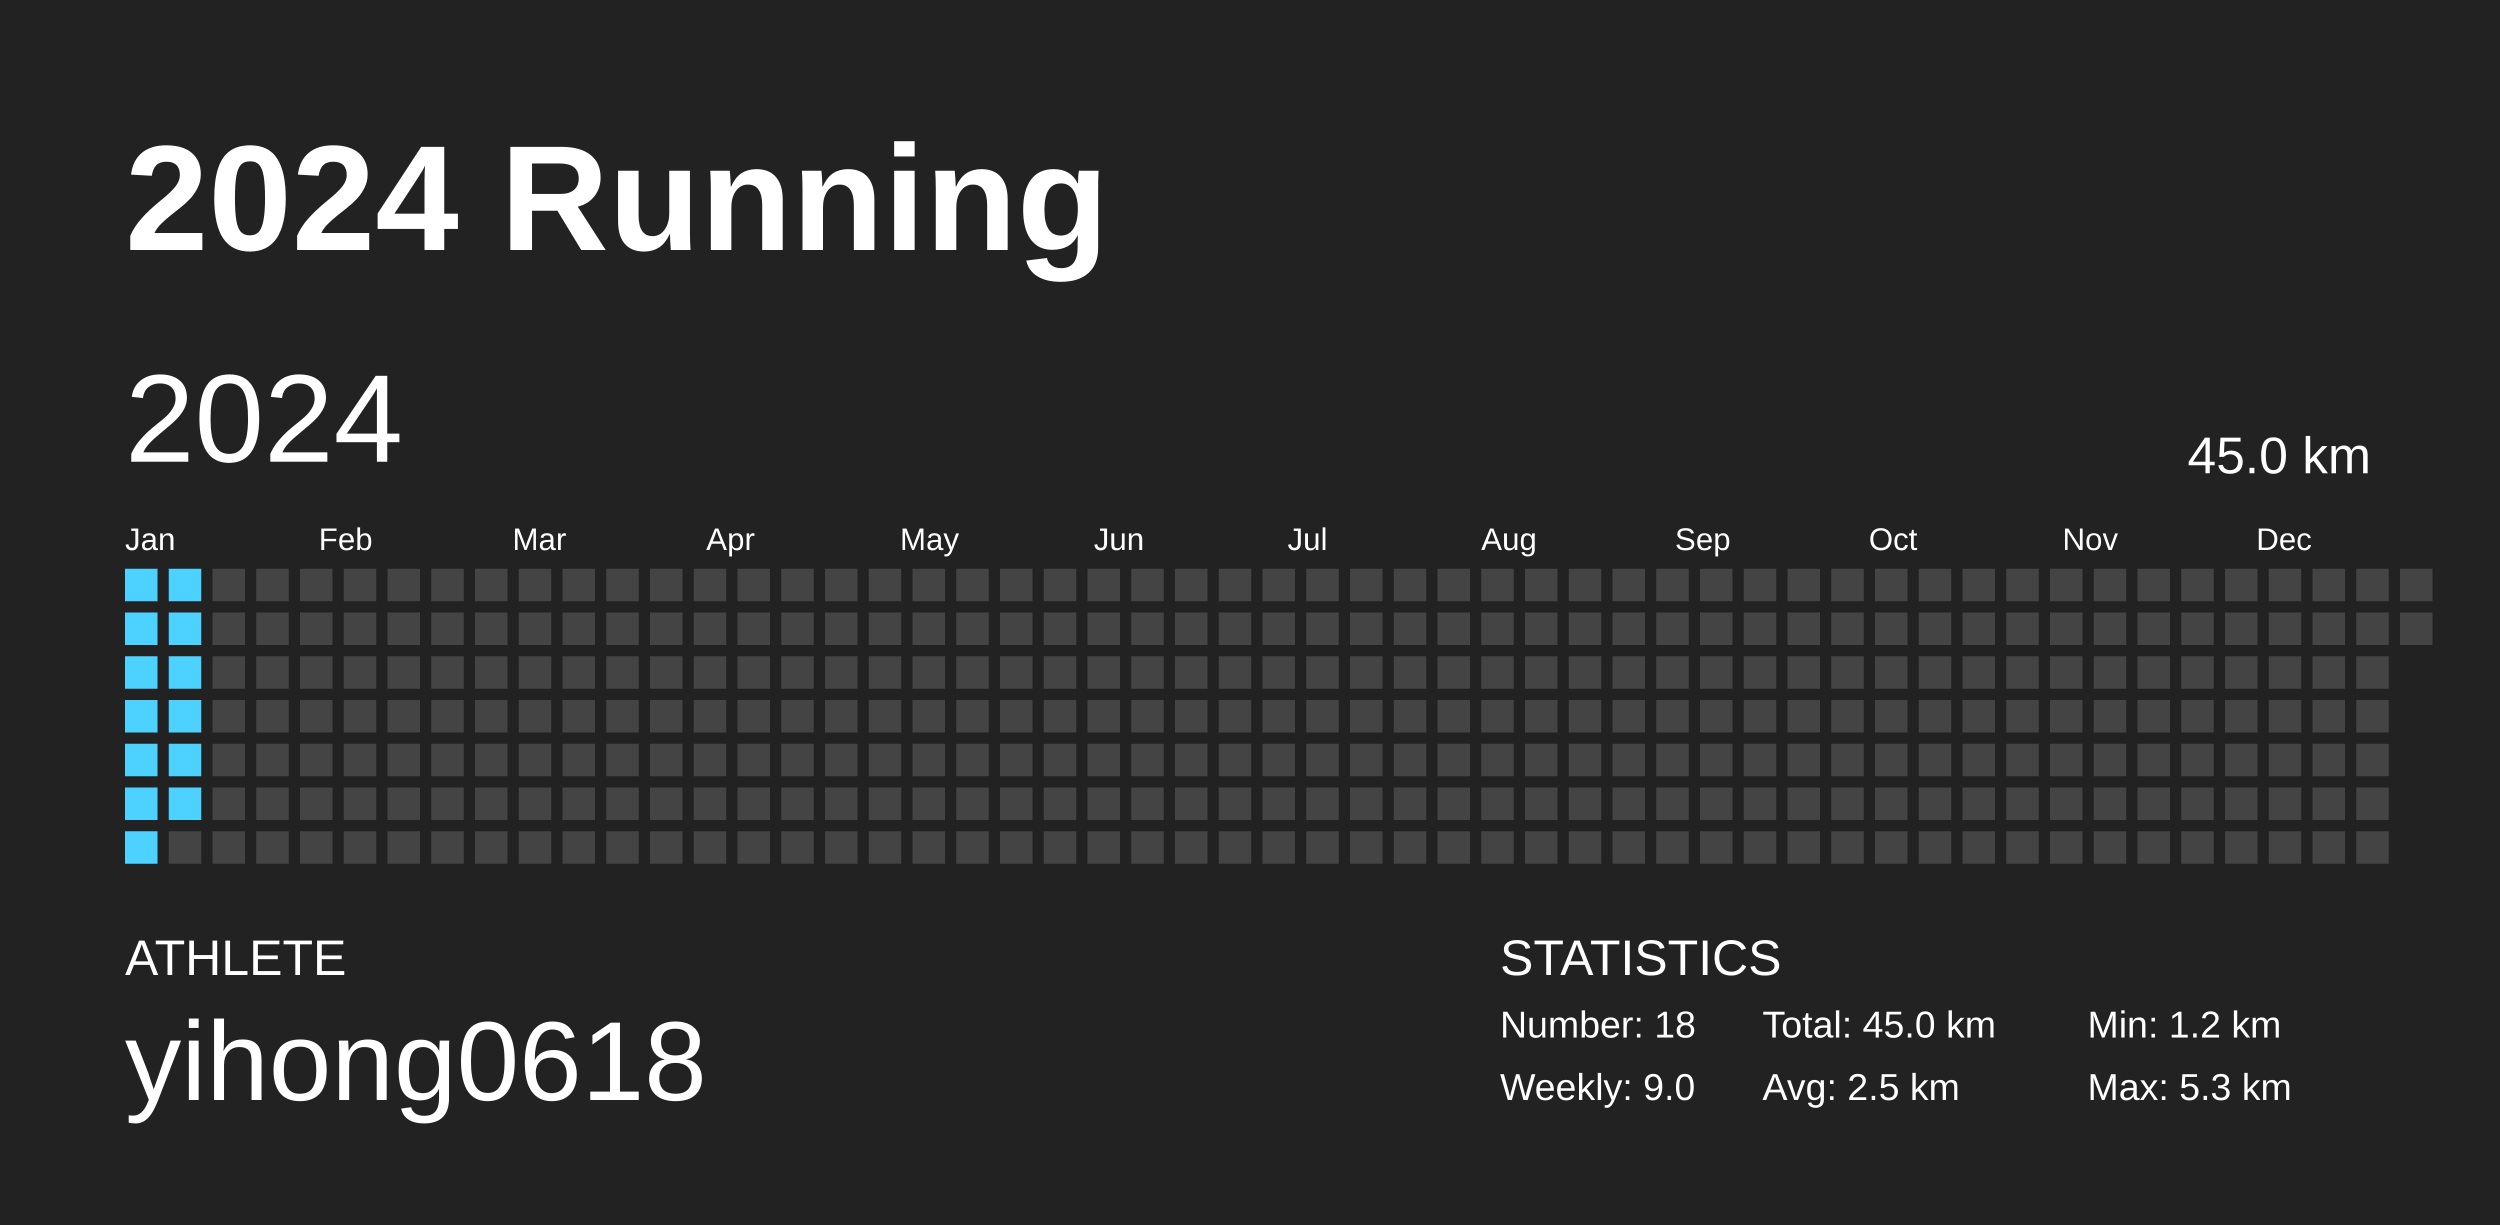
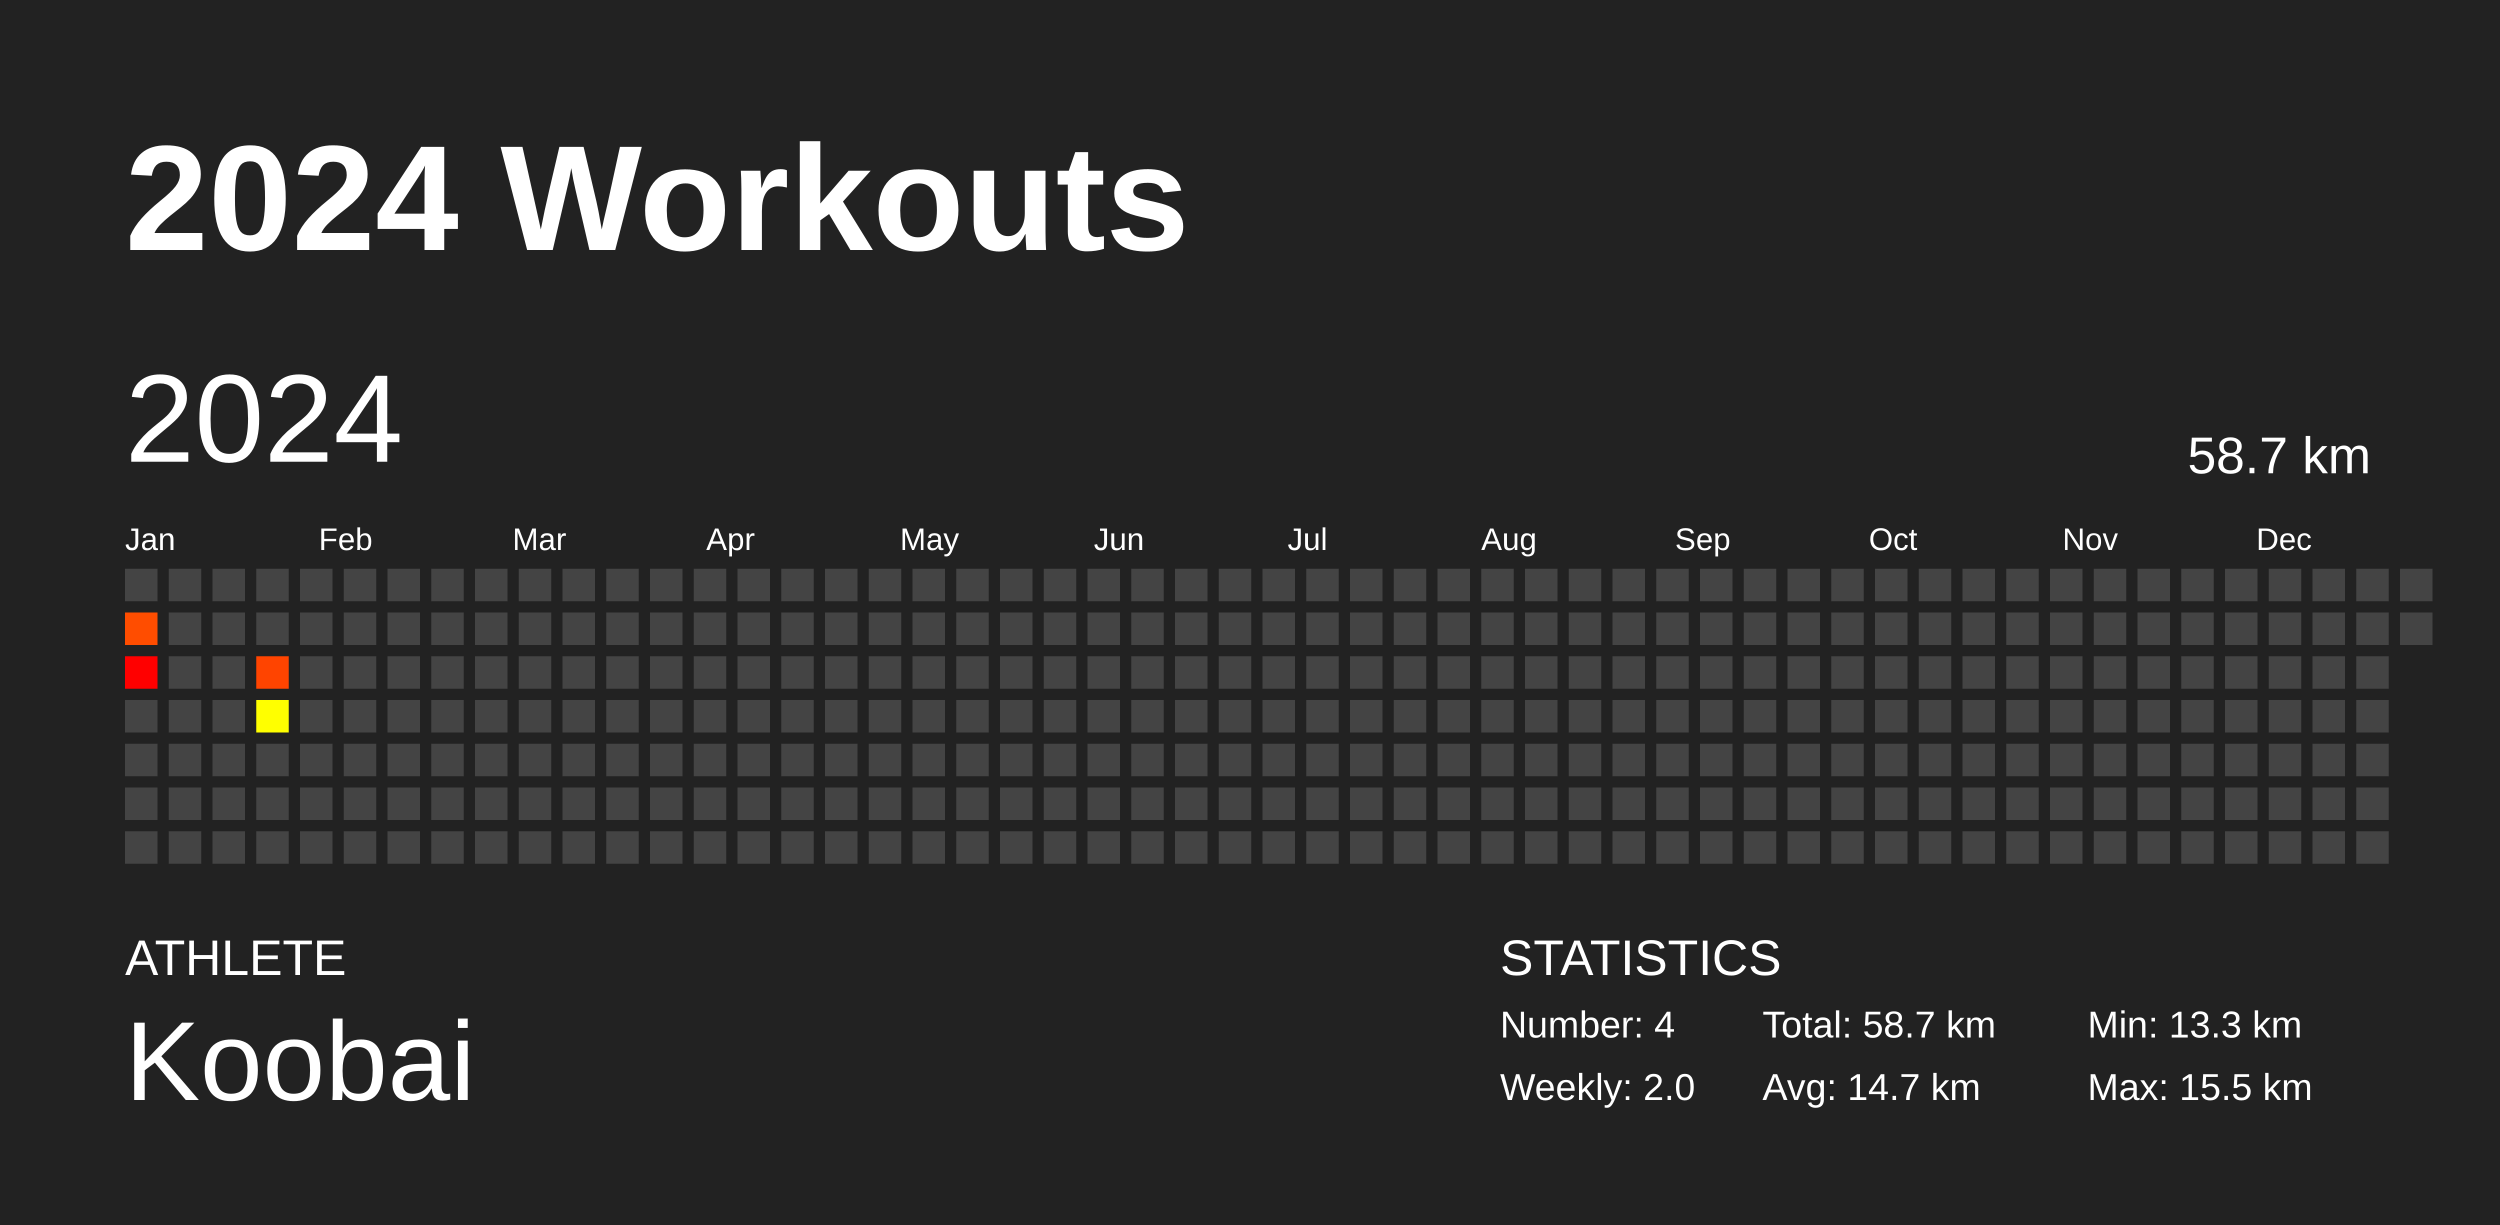
<svg xmlns="http://www.w3.org/2000/svg" baseProfile="full" height="98mm" version="1.1" viewBox="0,0,200,98" width="200mm">
  <defs />
  <rect fill="#222222" height="98" width="200" x="0" y="0" />
-   <text fill="#FFFFFF" style="font-size:12px; font-family:Arial; font-weight:bold;" x="10" y="20">2024 Running</text>
+   <text fill="#FFFFFF" style="font-size:12px; font-family:Arial; font-weight:bold;" x="10" y="20">2024 Workouts</text>
  <text fill="#FFFFFF" style="font-size:4px; font-family:Arial" x="10" y="78">ATHLETE</text>
-   <text fill="#FFFFFF" style="font-size:9px; font-family:Arial" x="10" y="88">yihong0618</text>
+   <text fill="#FFFFFF" style="font-size:9px; font-family:Arial" x="10" y="88">Koobai</text>
  <text fill="#FFFFFF" style="font-size:4px; font-family:Arial" x="120" y="78">STATISTICS</text>
-   <text fill="#FFFFFF" style="font-size:3px; font-family:Arial" x="120" y="83">Number: 18</text>
-   <text fill="#FFFFFF" style="font-size:3px; font-family:Arial" x="120" y="88">Weekly: 9.0</text>
-   <text fill="#FFFFFF" style="font-size:3px; font-family:Arial" x="141" y="83">Total: 45.0 km</text>
-   <text fill="#FFFFFF" style="font-size:3px; font-family:Arial" x="141" y="88">Avg: 2.5 km</text>
-   <text fill="#FFFFFF" style="font-size:3px; font-family:Arial" x="167" y="83">Min: 1.2 km</text>
-   <text fill="#FFFFFF" style="font-size:3px; font-family:Arial" x="167" y="88">Max: 5.3 km</text>
+   <text fill="#FFFFFF" style="font-size:3px; font-family:Arial" x="120" y="83">Number: 4</text>
+   <text fill="#FFFFFF" style="font-size:3px; font-family:Arial" x="120" y="88">Weekly: 2.0</text>
+   <text fill="#FFFFFF" style="font-size:3px; font-family:Arial" x="141" y="83">Total: 58.7 km</text>
+   <text fill="#FFFFFF" style="font-size:3px; font-family:Arial" x="141" y="88">Avg: 14.7 km</text>
+   <text fill="#FFFFFF" style="font-size:3px; font-family:Arial" x="167" y="83">Min: 13.3 km</text>
+   <text fill="#FFFFFF" style="font-size:3px; font-family:Arial" x="167" y="88">Max: 15.5 km</text>
  <text dominant-baseline="hanging" fill="#FFFFFF" style="font-size:10.0px; font-family:Arial;" x="10" y="30">2024</text>
-   <text dominant-baseline="hanging" fill="#FFFFFF" style="font-size:4.125px; font-family:Arial;" x="175" y="35">45.0 km</text>
+   <text dominant-baseline="hanging" fill="#FFFFFF" style="font-size:4.125px; font-family:Arial;" x="175" y="35">58.7 km</text>
  <text fill="#FFFFFF" style="font-size:2.5px; font-family:Arial" x="10.0" y="44">Jan</text>
  <text fill="#FFFFFF" style="font-size:2.5px; font-family:Arial" x="25.5" y="44">Feb</text>
  <text fill="#FFFFFF" style="font-size:2.5px; font-family:Arial" x="41.0" y="44">Mar</text>
  <text fill="#FFFFFF" style="font-size:2.5px; font-family:Arial" x="56.5" y="44">Apr</text>
  <text fill="#FFFFFF" style="font-size:2.5px; font-family:Arial" x="72.0" y="44">May</text>
  <text fill="#FFFFFF" style="font-size:2.5px; font-family:Arial" x="87.5" y="44">Jun</text>
  <text fill="#FFFFFF" style="font-size:2.5px; font-family:Arial" x="103.0" y="44">Jul</text>
  <text fill="#FFFFFF" style="font-size:2.5px; font-family:Arial" x="118.5" y="44">Aug</text>
  <text fill="#FFFFFF" style="font-size:2.5px; font-family:Arial" x="134.0" y="44">Sep</text>
  <text fill="#FFFFFF" style="font-size:2.5px; font-family:Arial" x="149.5" y="44">Oct</text>
  <text fill="#FFFFFF" style="font-size:2.5px; font-family:Arial" x="165.0" y="44">Nov</text>
  <text fill="#FFFFFF" style="font-size:2.5px; font-family:Arial" x="180.5" y="44">Dec</text>
-   <rect fill="#4dd2ff" height="2.6" width="2.6" x="10.0" y="45.5" />
-   <rect fill="#4dd2ff" height="2.6" width="2.6" x="10.0" y="49.0" />
-   <rect fill="#4dd2ff" height="2.6" width="2.6" x="10.0" y="52.5" />
-   <rect fill="#4dd2ff" height="2.6" width="2.6" x="10.0" y="56.0" />
-   <rect fill="#4dd2ff" height="2.6" width="2.6" x="10.0" y="59.5" />
-   <rect fill="#4dd2ff" height="2.6" width="2.6" x="10.0" y="63.0" />
-   <rect fill="#4dd2ff" height="2.6" width="2.6" x="10.0" y="66.5" />
-   <rect fill="#4dd2ff" height="2.6" width="2.6" x="13.5" y="45.5" />
-   <rect fill="#4dd2ff" height="2.6" width="2.6" x="13.5" y="49.0" />
-   <rect fill="#4dd2ff" height="2.6" width="2.6" x="13.5" y="52.5" />
-   <rect fill="#4dd2ff" height="2.6" width="2.6" x="13.5" y="56.0" />
-   <rect fill="#4dd2ff" height="2.6" width="2.6" x="13.5" y="59.5" />
-   <rect fill="#4dd2ff" height="2.6" width="2.6" x="13.5" y="63.0" />
+   <rect fill="#444444" height="2.6" width="2.6" x="10.0" y="45.5" />
+   <rect fill="#ff4d00" height="2.6" width="2.6" x="10.0" y="49.0" />
+   <rect fill="#ff0000" height="2.6" width="2.6" x="10.0" y="52.5" />
+   <rect fill="#444444" height="2.6" width="2.6" x="10.0" y="56.0" />
+   <rect fill="#444444" height="2.6" width="2.6" x="10.0" y="59.5" />
+   <rect fill="#444444" height="2.6" width="2.6" x="10.0" y="63.0" />
+   <rect fill="#444444" height="2.6" width="2.6" x="10.0" y="66.5" />
+   <rect fill="#444444" height="2.6" width="2.6" x="13.5" y="45.5" />
+   <rect fill="#444444" height="2.6" width="2.6" x="13.5" y="49.0" />
+   <rect fill="#444444" height="2.6" width="2.6" x="13.5" y="52.5" />
+   <rect fill="#444444" height="2.6" width="2.6" x="13.5" y="56.0" />
+   <rect fill="#444444" height="2.6" width="2.6" x="13.5" y="59.5" />
+   <rect fill="#444444" height="2.6" width="2.6" x="13.5" y="63.0" />
  <rect fill="#444444" height="2.6" width="2.6" x="13.5" y="66.5" />
  <rect fill="#444444" height="2.6" width="2.6" x="17.0" y="45.5" />
  <rect fill="#444444" height="2.6" width="2.6" x="17.0" y="49.0" />
  <rect fill="#444444" height="2.6" width="2.6" x="17.0" y="52.5" />
  <rect fill="#444444" height="2.6" width="2.6" x="17.0" y="56.0" />
  <rect fill="#444444" height="2.6" width="2.6" x="17.0" y="59.5" />
  <rect fill="#444444" height="2.6" width="2.6" x="17.0" y="63.0" />
  <rect fill="#444444" height="2.6" width="2.6" x="17.0" y="66.5" />
  <rect fill="#444444" height="2.6" width="2.6" x="20.5" y="45.5" />
  <rect fill="#444444" height="2.6" width="2.6" x="20.5" y="49.0" />
-   <rect fill="#444444" height="2.6" width="2.6" x="20.5" y="52.5" />
-   <rect fill="#444444" height="2.6" width="2.6" x="20.5" y="56.0" />
+   <rect fill="#ff4400" height="2.6" width="2.6" x="20.5" y="52.5" />
+   <rect fill="#ffff00" height="2.6" width="2.6" x="20.5" y="56.0" />
  <rect fill="#444444" height="2.6" width="2.6" x="20.5" y="59.5" />
  <rect fill="#444444" height="2.6" width="2.6" x="20.5" y="63.0" />
  <rect fill="#444444" height="2.6" width="2.6" x="20.5" y="66.5" />
  <rect fill="#444444" height="2.6" width="2.6" x="24.0" y="45.5" />
  <rect fill="#444444" height="2.6" width="2.6" x="24.0" y="49.0" />
  <rect fill="#444444" height="2.6" width="2.6" x="24.0" y="52.5" />
  <rect fill="#444444" height="2.6" width="2.6" x="24.0" y="56.0" />
  <rect fill="#444444" height="2.6" width="2.6" x="24.0" y="59.5" />
  <rect fill="#444444" height="2.6" width="2.6" x="24.0" y="63.0" />
  <rect fill="#444444" height="2.6" width="2.6" x="24.0" y="66.5" />
  <rect fill="#444444" height="2.6" width="2.6" x="27.5" y="45.5" />
  <rect fill="#444444" height="2.6" width="2.6" x="27.5" y="49.0" />
  <rect fill="#444444" height="2.6" width="2.6" x="27.5" y="52.5" />
  <rect fill="#444444" height="2.6" width="2.6" x="27.5" y="56.0" />
  <rect fill="#444444" height="2.6" width="2.6" x="27.5" y="59.5" />
  <rect fill="#444444" height="2.6" width="2.6" x="27.5" y="63.0" />
  <rect fill="#444444" height="2.6" width="2.6" x="27.5" y="66.5" />
  <rect fill="#444444" height="2.6" width="2.6" x="31.0" y="45.5" />
  <rect fill="#444444" height="2.6" width="2.6" x="31.0" y="49.0" />
  <rect fill="#444444" height="2.6" width="2.6" x="31.0" y="52.5" />
  <rect fill="#444444" height="2.6" width="2.6" x="31.0" y="56.0" />
  <rect fill="#444444" height="2.6" width="2.6" x="31.0" y="59.5" />
  <rect fill="#444444" height="2.6" width="2.6" x="31.0" y="63.0" />
  <rect fill="#444444" height="2.6" width="2.6" x="31.0" y="66.5" />
  <rect fill="#444444" height="2.6" width="2.6" x="34.5" y="45.5" />
  <rect fill="#444444" height="2.6" width="2.6" x="34.5" y="49.0" />
  <rect fill="#444444" height="2.6" width="2.6" x="34.5" y="52.5" />
  <rect fill="#444444" height="2.6" width="2.6" x="34.5" y="56.0" />
  <rect fill="#444444" height="2.6" width="2.6" x="34.5" y="59.5" />
  <rect fill="#444444" height="2.6" width="2.6" x="34.5" y="63.0" />
  <rect fill="#444444" height="2.6" width="2.6" x="34.5" y="66.5" />
  <rect fill="#444444" height="2.6" width="2.6" x="38.0" y="45.5" />
  <rect fill="#444444" height="2.6" width="2.6" x="38.0" y="49.0" />
  <rect fill="#444444" height="2.6" width="2.6" x="38.0" y="52.5" />
  <rect fill="#444444" height="2.6" width="2.6" x="38.0" y="56.0" />
  <rect fill="#444444" height="2.6" width="2.6" x="38.0" y="59.5" />
  <rect fill="#444444" height="2.6" width="2.6" x="38.0" y="63.0" />
  <rect fill="#444444" height="2.6" width="2.6" x="38.0" y="66.5" />
  <rect fill="#444444" height="2.6" width="2.6" x="41.5" y="45.5" />
  <rect fill="#444444" height="2.6" width="2.6" x="41.5" y="49.0" />
  <rect fill="#444444" height="2.6" width="2.6" x="41.5" y="52.5" />
  <rect fill="#444444" height="2.6" width="2.6" x="41.5" y="56.0" />
  <rect fill="#444444" height="2.6" width="2.6" x="41.5" y="59.5" />
  <rect fill="#444444" height="2.6" width="2.6" x="41.5" y="63.0" />
  <rect fill="#444444" height="2.6" width="2.6" x="41.5" y="66.5" />
  <rect fill="#444444" height="2.6" width="2.6" x="45.0" y="45.5" />
  <rect fill="#444444" height="2.6" width="2.6" x="45.0" y="49.0" />
  <rect fill="#444444" height="2.6" width="2.6" x="45.0" y="52.5" />
  <rect fill="#444444" height="2.6" width="2.6" x="45.0" y="56.0" />
  <rect fill="#444444" height="2.6" width="2.6" x="45.0" y="59.5" />
  <rect fill="#444444" height="2.6" width="2.6" x="45.0" y="63.0" />
  <rect fill="#444444" height="2.6" width="2.6" x="45.0" y="66.5" />
  <rect fill="#444444" height="2.6" width="2.6" x="48.5" y="45.5" />
  <rect fill="#444444" height="2.6" width="2.6" x="48.5" y="49.0" />
  <rect fill="#444444" height="2.6" width="2.6" x="48.5" y="52.5" />
  <rect fill="#444444" height="2.6" width="2.6" x="48.5" y="56.0" />
  <rect fill="#444444" height="2.6" width="2.6" x="48.5" y="59.5" />
  <rect fill="#444444" height="2.6" width="2.6" x="48.5" y="63.0" />
  <rect fill="#444444" height="2.6" width="2.6" x="48.5" y="66.5" />
  <rect fill="#444444" height="2.6" width="2.6" x="52.0" y="45.5" />
  <rect fill="#444444" height="2.6" width="2.6" x="52.0" y="49.0" />
  <rect fill="#444444" height="2.6" width="2.6" x="52.0" y="52.5" />
  <rect fill="#444444" height="2.6" width="2.6" x="52.0" y="56.0" />
  <rect fill="#444444" height="2.6" width="2.6" x="52.0" y="59.5" />
  <rect fill="#444444" height="2.6" width="2.6" x="52.0" y="63.0" />
  <rect fill="#444444" height="2.6" width="2.6" x="52.0" y="66.5" />
  <rect fill="#444444" height="2.6" width="2.6" x="55.5" y="45.5" />
  <rect fill="#444444" height="2.6" width="2.6" x="55.5" y="49.0" />
  <rect fill="#444444" height="2.6" width="2.6" x="55.5" y="52.5" />
  <rect fill="#444444" height="2.6" width="2.6" x="55.5" y="56.0" />
  <rect fill="#444444" height="2.6" width="2.6" x="55.5" y="59.5" />
  <rect fill="#444444" height="2.6" width="2.6" x="55.5" y="63.0" />
  <rect fill="#444444" height="2.6" width="2.6" x="55.5" y="66.5" />
  <rect fill="#444444" height="2.6" width="2.6" x="59.0" y="45.5" />
  <rect fill="#444444" height="2.6" width="2.6" x="59.0" y="49.0" />
  <rect fill="#444444" height="2.6" width="2.6" x="59.0" y="52.5" />
  <rect fill="#444444" height="2.6" width="2.6" x="59.0" y="56.0" />
  <rect fill="#444444" height="2.6" width="2.6" x="59.0" y="59.5" />
  <rect fill="#444444" height="2.6" width="2.6" x="59.0" y="63.0" />
  <rect fill="#444444" height="2.6" width="2.6" x="59.0" y="66.5" />
  <rect fill="#444444" height="2.6" width="2.6" x="62.5" y="45.5" />
  <rect fill="#444444" height="2.6" width="2.6" x="62.5" y="49.0" />
  <rect fill="#444444" height="2.6" width="2.6" x="62.5" y="52.5" />
  <rect fill="#444444" height="2.6" width="2.6" x="62.5" y="56.0" />
  <rect fill="#444444" height="2.6" width="2.6" x="62.5" y="59.5" />
  <rect fill="#444444" height="2.6" width="2.6" x="62.5" y="63.0" />
  <rect fill="#444444" height="2.6" width="2.6" x="62.5" y="66.5" />
  <rect fill="#444444" height="2.6" width="2.6" x="66.0" y="45.5" />
  <rect fill="#444444" height="2.6" width="2.6" x="66.0" y="49.0" />
  <rect fill="#444444" height="2.6" width="2.6" x="66.0" y="52.5" />
  <rect fill="#444444" height="2.6" width="2.6" x="66.0" y="56.0" />
  <rect fill="#444444" height="2.6" width="2.6" x="66.0" y="59.5" />
  <rect fill="#444444" height="2.6" width="2.6" x="66.0" y="63.0" />
  <rect fill="#444444" height="2.6" width="2.6" x="66.0" y="66.5" />
  <rect fill="#444444" height="2.6" width="2.6" x="69.5" y="45.5" />
  <rect fill="#444444" height="2.6" width="2.6" x="69.5" y="49.0" />
  <rect fill="#444444" height="2.6" width="2.6" x="69.5" y="52.5" />
  <rect fill="#444444" height="2.6" width="2.6" x="69.5" y="56.0" />
  <rect fill="#444444" height="2.6" width="2.6" x="69.5" y="59.5" />
  <rect fill="#444444" height="2.6" width="2.6" x="69.5" y="63.0" />
  <rect fill="#444444" height="2.6" width="2.6" x="69.5" y="66.5" />
  <rect fill="#444444" height="2.6" width="2.6" x="73.0" y="45.5" />
  <rect fill="#444444" height="2.6" width="2.6" x="73.0" y="49.0" />
  <rect fill="#444444" height="2.6" width="2.6" x="73.0" y="52.5" />
  <rect fill="#444444" height="2.6" width="2.6" x="73.0" y="56.0" />
  <rect fill="#444444" height="2.6" width="2.6" x="73.0" y="59.5" />
  <rect fill="#444444" height="2.6" width="2.6" x="73.0" y="63.0" />
  <rect fill="#444444" height="2.6" width="2.6" x="73.0" y="66.5" />
  <rect fill="#444444" height="2.6" width="2.6" x="76.5" y="45.5" />
  <rect fill="#444444" height="2.6" width="2.6" x="76.5" y="49.0" />
  <rect fill="#444444" height="2.6" width="2.6" x="76.5" y="52.5" />
  <rect fill="#444444" height="2.6" width="2.6" x="76.5" y="56.0" />
  <rect fill="#444444" height="2.6" width="2.6" x="76.5" y="59.5" />
  <rect fill="#444444" height="2.6" width="2.6" x="76.5" y="63.0" />
  <rect fill="#444444" height="2.6" width="2.6" x="76.5" y="66.5" />
  <rect fill="#444444" height="2.6" width="2.6" x="80.0" y="45.5" />
  <rect fill="#444444" height="2.6" width="2.6" x="80.0" y="49.0" />
  <rect fill="#444444" height="2.6" width="2.6" x="80.0" y="52.5" />
  <rect fill="#444444" height="2.6" width="2.6" x="80.0" y="56.0" />
  <rect fill="#444444" height="2.6" width="2.6" x="80.0" y="59.5" />
  <rect fill="#444444" height="2.6" width="2.6" x="80.0" y="63.0" />
  <rect fill="#444444" height="2.6" width="2.6" x="80.0" y="66.5" />
  <rect fill="#444444" height="2.6" width="2.6" x="83.5" y="45.5" />
  <rect fill="#444444" height="2.6" width="2.6" x="83.5" y="49.0" />
  <rect fill="#444444" height="2.6" width="2.6" x="83.5" y="52.5" />
  <rect fill="#444444" height="2.6" width="2.6" x="83.5" y="56.0" />
  <rect fill="#444444" height="2.6" width="2.6" x="83.5" y="59.5" />
  <rect fill="#444444" height="2.6" width="2.6" x="83.5" y="63.0" />
  <rect fill="#444444" height="2.6" width="2.6" x="83.5" y="66.5" />
  <rect fill="#444444" height="2.6" width="2.6" x="87.0" y="45.5" />
  <rect fill="#444444" height="2.6" width="2.6" x="87.0" y="49.0" />
  <rect fill="#444444" height="2.6" width="2.6" x="87.0" y="52.5" />
  <rect fill="#444444" height="2.6" width="2.6" x="87.0" y="56.0" />
  <rect fill="#444444" height="2.6" width="2.6" x="87.0" y="59.5" />
  <rect fill="#444444" height="2.6" width="2.6" x="87.0" y="63.0" />
  <rect fill="#444444" height="2.6" width="2.6" x="87.0" y="66.5" />
  <rect fill="#444444" height="2.6" width="2.6" x="90.5" y="45.5" />
  <rect fill="#444444" height="2.6" width="2.6" x="90.5" y="49.0" />
  <rect fill="#444444" height="2.6" width="2.6" x="90.5" y="52.5" />
  <rect fill="#444444" height="2.6" width="2.6" x="90.5" y="56.0" />
  <rect fill="#444444" height="2.6" width="2.6" x="90.5" y="59.5" />
  <rect fill="#444444" height="2.6" width="2.6" x="90.5" y="63.0" />
  <rect fill="#444444" height="2.6" width="2.6" x="90.5" y="66.5" />
  <rect fill="#444444" height="2.6" width="2.6" x="94.0" y="45.5" />
  <rect fill="#444444" height="2.6" width="2.6" x="94.0" y="49.0" />
  <rect fill="#444444" height="2.6" width="2.6" x="94.0" y="52.5" />
  <rect fill="#444444" height="2.6" width="2.6" x="94.0" y="56.0" />
  <rect fill="#444444" height="2.6" width="2.6" x="94.0" y="59.5" />
  <rect fill="#444444" height="2.6" width="2.6" x="94.0" y="63.0" />
  <rect fill="#444444" height="2.6" width="2.6" x="94.0" y="66.5" />
  <rect fill="#444444" height="2.6" width="2.6" x="97.5" y="45.5" />
  <rect fill="#444444" height="2.6" width="2.6" x="97.5" y="49.0" />
  <rect fill="#444444" height="2.6" width="2.6" x="97.5" y="52.5" />
  <rect fill="#444444" height="2.6" width="2.6" x="97.5" y="56.0" />
  <rect fill="#444444" height="2.6" width="2.6" x="97.5" y="59.5" />
  <rect fill="#444444" height="2.6" width="2.6" x="97.5" y="63.0" />
  <rect fill="#444444" height="2.6" width="2.6" x="97.5" y="66.5" />
  <rect fill="#444444" height="2.6" width="2.6" x="101.0" y="45.5" />
  <rect fill="#444444" height="2.6" width="2.6" x="101.0" y="49.0" />
  <rect fill="#444444" height="2.6" width="2.6" x="101.0" y="52.5" />
  <rect fill="#444444" height="2.6" width="2.6" x="101.0" y="56.0" />
  <rect fill="#444444" height="2.6" width="2.6" x="101.0" y="59.5" />
  <rect fill="#444444" height="2.6" width="2.6" x="101.0" y="63.0" />
  <rect fill="#444444" height="2.6" width="2.6" x="101.0" y="66.5" />
  <rect fill="#444444" height="2.6" width="2.6" x="104.5" y="45.5" />
  <rect fill="#444444" height="2.6" width="2.6" x="104.5" y="49.0" />
  <rect fill="#444444" height="2.6" width="2.6" x="104.5" y="52.5" />
  <rect fill="#444444" height="2.6" width="2.6" x="104.5" y="56.0" />
  <rect fill="#444444" height="2.6" width="2.6" x="104.5" y="59.5" />
  <rect fill="#444444" height="2.6" width="2.6" x="104.5" y="63.0" />
  <rect fill="#444444" height="2.6" width="2.6" x="104.5" y="66.5" />
  <rect fill="#444444" height="2.6" width="2.6" x="108.0" y="45.5" />
  <rect fill="#444444" height="2.6" width="2.6" x="108.0" y="49.0" />
  <rect fill="#444444" height="2.6" width="2.6" x="108.0" y="52.5" />
  <rect fill="#444444" height="2.6" width="2.6" x="108.0" y="56.0" />
  <rect fill="#444444" height="2.6" width="2.6" x="108.0" y="59.5" />
  <rect fill="#444444" height="2.6" width="2.6" x="108.0" y="63.0" />
  <rect fill="#444444" height="2.6" width="2.6" x="108.0" y="66.5" />
  <rect fill="#444444" height="2.6" width="2.6" x="111.5" y="45.5" />
  <rect fill="#444444" height="2.6" width="2.6" x="111.5" y="49.0" />
  <rect fill="#444444" height="2.6" width="2.6" x="111.5" y="52.5" />
  <rect fill="#444444" height="2.6" width="2.6" x="111.5" y="56.0" />
  <rect fill="#444444" height="2.6" width="2.6" x="111.5" y="59.5" />
  <rect fill="#444444" height="2.6" width="2.6" x="111.5" y="63.0" />
  <rect fill="#444444" height="2.6" width="2.6" x="111.5" y="66.5" />
  <rect fill="#444444" height="2.6" width="2.6" x="115.0" y="45.5" />
  <rect fill="#444444" height="2.6" width="2.6" x="115.0" y="49.0" />
  <rect fill="#444444" height="2.6" width="2.6" x="115.0" y="52.5" />
  <rect fill="#444444" height="2.6" width="2.6" x="115.0" y="56.0" />
  <rect fill="#444444" height="2.6" width="2.6" x="115.0" y="59.5" />
  <rect fill="#444444" height="2.6" width="2.6" x="115.0" y="63.0" />
  <rect fill="#444444" height="2.6" width="2.6" x="115.0" y="66.5" />
  <rect fill="#444444" height="2.6" width="2.6" x="118.5" y="45.5" />
  <rect fill="#444444" height="2.6" width="2.6" x="118.5" y="49.0" />
  <rect fill="#444444" height="2.6" width="2.6" x="118.5" y="52.5" />
  <rect fill="#444444" height="2.6" width="2.6" x="118.5" y="56.0" />
  <rect fill="#444444" height="2.6" width="2.6" x="118.5" y="59.5" />
  <rect fill="#444444" height="2.6" width="2.6" x="118.5" y="63.0" />
  <rect fill="#444444" height="2.6" width="2.6" x="118.5" y="66.5" />
  <rect fill="#444444" height="2.6" width="2.6" x="122.0" y="45.5" />
  <rect fill="#444444" height="2.6" width="2.6" x="122.0" y="49.0" />
  <rect fill="#444444" height="2.6" width="2.6" x="122.0" y="52.5" />
  <rect fill="#444444" height="2.6" width="2.6" x="122.0" y="56.0" />
  <rect fill="#444444" height="2.6" width="2.6" x="122.0" y="59.5" />
  <rect fill="#444444" height="2.6" width="2.6" x="122.0" y="63.0" />
  <rect fill="#444444" height="2.6" width="2.6" x="122.0" y="66.5" />
  <rect fill="#444444" height="2.6" width="2.6" x="125.5" y="45.5" />
  <rect fill="#444444" height="2.6" width="2.6" x="125.5" y="49.0" />
  <rect fill="#444444" height="2.6" width="2.6" x="125.5" y="52.5" />
  <rect fill="#444444" height="2.6" width="2.6" x="125.5" y="56.0" />
  <rect fill="#444444" height="2.6" width="2.6" x="125.5" y="59.5" />
  <rect fill="#444444" height="2.6" width="2.6" x="125.5" y="63.0" />
  <rect fill="#444444" height="2.6" width="2.6" x="125.5" y="66.5" />
  <rect fill="#444444" height="2.6" width="2.6" x="129.0" y="45.5" />
  <rect fill="#444444" height="2.6" width="2.6" x="129.0" y="49.0" />
  <rect fill="#444444" height="2.6" width="2.6" x="129.0" y="52.5" />
  <rect fill="#444444" height="2.6" width="2.6" x="129.0" y="56.0" />
  <rect fill="#444444" height="2.6" width="2.6" x="129.0" y="59.5" />
  <rect fill="#444444" height="2.6" width="2.6" x="129.0" y="63.0" />
  <rect fill="#444444" height="2.6" width="2.6" x="129.0" y="66.5" />
  <rect fill="#444444" height="2.6" width="2.6" x="132.5" y="45.5" />
  <rect fill="#444444" height="2.6" width="2.6" x="132.5" y="49.0" />
  <rect fill="#444444" height="2.6" width="2.6" x="132.5" y="52.5" />
  <rect fill="#444444" height="2.6" width="2.6" x="132.5" y="56.0" />
  <rect fill="#444444" height="2.6" width="2.6" x="132.5" y="59.5" />
  <rect fill="#444444" height="2.6" width="2.6" x="132.5" y="63.0" />
  <rect fill="#444444" height="2.6" width="2.6" x="132.5" y="66.5" />
  <rect fill="#444444" height="2.6" width="2.6" x="136.0" y="45.5" />
  <rect fill="#444444" height="2.6" width="2.6" x="136.0" y="49.0" />
  <rect fill="#444444" height="2.6" width="2.6" x="136.0" y="52.5" />
  <rect fill="#444444" height="2.6" width="2.6" x="136.0" y="56.0" />
  <rect fill="#444444" height="2.6" width="2.6" x="136.0" y="59.5" />
  <rect fill="#444444" height="2.6" width="2.6" x="136.0" y="63.0" />
  <rect fill="#444444" height="2.6" width="2.6" x="136.0" y="66.5" />
  <rect fill="#444444" height="2.6" width="2.6" x="139.5" y="45.5" />
  <rect fill="#444444" height="2.6" width="2.6" x="139.5" y="49.0" />
  <rect fill="#444444" height="2.6" width="2.6" x="139.5" y="52.5" />
  <rect fill="#444444" height="2.6" width="2.6" x="139.5" y="56.0" />
  <rect fill="#444444" height="2.6" width="2.6" x="139.5" y="59.5" />
  <rect fill="#444444" height="2.6" width="2.6" x="139.5" y="63.0" />
  <rect fill="#444444" height="2.6" width="2.6" x="139.5" y="66.5" />
  <rect fill="#444444" height="2.6" width="2.6" x="143.0" y="45.5" />
  <rect fill="#444444" height="2.6" width="2.6" x="143.0" y="49.0" />
  <rect fill="#444444" height="2.6" width="2.6" x="143.0" y="52.5" />
  <rect fill="#444444" height="2.6" width="2.6" x="143.0" y="56.0" />
  <rect fill="#444444" height="2.6" width="2.6" x="143.0" y="59.5" />
  <rect fill="#444444" height="2.6" width="2.6" x="143.0" y="63.0" />
  <rect fill="#444444" height="2.6" width="2.6" x="143.0" y="66.5" />
  <rect fill="#444444" height="2.6" width="2.6" x="146.5" y="45.5" />
  <rect fill="#444444" height="2.6" width="2.6" x="146.5" y="49.0" />
  <rect fill="#444444" height="2.6" width="2.6" x="146.5" y="52.5" />
  <rect fill="#444444" height="2.6" width="2.6" x="146.5" y="56.0" />
  <rect fill="#444444" height="2.6" width="2.6" x="146.5" y="59.5" />
  <rect fill="#444444" height="2.6" width="2.6" x="146.5" y="63.0" />
  <rect fill="#444444" height="2.6" width="2.6" x="146.5" y="66.5" />
  <rect fill="#444444" height="2.6" width="2.6" x="150.0" y="45.5" />
  <rect fill="#444444" height="2.6" width="2.6" x="150.0" y="49.0" />
  <rect fill="#444444" height="2.6" width="2.6" x="150.0" y="52.5" />
  <rect fill="#444444" height="2.6" width="2.6" x="150.0" y="56.0" />
  <rect fill="#444444" height="2.6" width="2.6" x="150.0" y="59.5" />
  <rect fill="#444444" height="2.6" width="2.6" x="150.0" y="63.0" />
  <rect fill="#444444" height="2.6" width="2.6" x="150.0" y="66.5" />
  <rect fill="#444444" height="2.6" width="2.6" x="153.5" y="45.5" />
  <rect fill="#444444" height="2.6" width="2.6" x="153.5" y="49.0" />
  <rect fill="#444444" height="2.6" width="2.6" x="153.5" y="52.5" />
  <rect fill="#444444" height="2.6" width="2.6" x="153.5" y="56.0" />
  <rect fill="#444444" height="2.6" width="2.6" x="153.5" y="59.5" />
  <rect fill="#444444" height="2.6" width="2.6" x="153.5" y="63.0" />
  <rect fill="#444444" height="2.6" width="2.6" x="153.5" y="66.5" />
  <rect fill="#444444" height="2.6" width="2.6" x="157.0" y="45.5" />
  <rect fill="#444444" height="2.6" width="2.6" x="157.0" y="49.0" />
  <rect fill="#444444" height="2.6" width="2.6" x="157.0" y="52.5" />
  <rect fill="#444444" height="2.6" width="2.6" x="157.0" y="56.0" />
  <rect fill="#444444" height="2.6" width="2.6" x="157.0" y="59.5" />
  <rect fill="#444444" height="2.6" width="2.6" x="157.0" y="63.0" />
  <rect fill="#444444" height="2.6" width="2.6" x="157.0" y="66.5" />
  <rect fill="#444444" height="2.6" width="2.6" x="160.5" y="45.5" />
  <rect fill="#444444" height="2.6" width="2.6" x="160.5" y="49.0" />
  <rect fill="#444444" height="2.6" width="2.6" x="160.5" y="52.5" />
  <rect fill="#444444" height="2.6" width="2.6" x="160.5" y="56.0" />
  <rect fill="#444444" height="2.6" width="2.6" x="160.5" y="59.5" />
  <rect fill="#444444" height="2.6" width="2.6" x="160.5" y="63.0" />
  <rect fill="#444444" height="2.6" width="2.6" x="160.5" y="66.5" />
  <rect fill="#444444" height="2.6" width="2.6" x="164.0" y="45.5" />
  <rect fill="#444444" height="2.6" width="2.6" x="164.0" y="49.0" />
  <rect fill="#444444" height="2.6" width="2.6" x="164.0" y="52.5" />
  <rect fill="#444444" height="2.6" width="2.6" x="164.0" y="56.0" />
  <rect fill="#444444" height="2.6" width="2.6" x="164.0" y="59.5" />
  <rect fill="#444444" height="2.6" width="2.6" x="164.0" y="63.0" />
  <rect fill="#444444" height="2.6" width="2.6" x="164.0" y="66.5" />
  <rect fill="#444444" height="2.6" width="2.6" x="167.5" y="45.5" />
  <rect fill="#444444" height="2.6" width="2.6" x="167.5" y="49.0" />
  <rect fill="#444444" height="2.6" width="2.6" x="167.5" y="52.5" />
  <rect fill="#444444" height="2.6" width="2.6" x="167.5" y="56.0" />
  <rect fill="#444444" height="2.6" width="2.6" x="167.5" y="59.5" />
  <rect fill="#444444" height="2.6" width="2.6" x="167.5" y="63.0" />
  <rect fill="#444444" height="2.6" width="2.6" x="167.5" y="66.5" />
  <rect fill="#444444" height="2.6" width="2.6" x="171.0" y="45.5" />
  <rect fill="#444444" height="2.6" width="2.6" x="171.0" y="49.0" />
  <rect fill="#444444" height="2.6" width="2.6" x="171.0" y="52.5" />
  <rect fill="#444444" height="2.6" width="2.6" x="171.0" y="56.0" />
  <rect fill="#444444" height="2.6" width="2.6" x="171.0" y="59.5" />
  <rect fill="#444444" height="2.6" width="2.6" x="171.0" y="63.0" />
  <rect fill="#444444" height="2.6" width="2.6" x="171.0" y="66.5" />
  <rect fill="#444444" height="2.6" width="2.6" x="174.5" y="45.5" />
  <rect fill="#444444" height="2.6" width="2.6" x="174.5" y="49.0" />
  <rect fill="#444444" height="2.6" width="2.6" x="174.5" y="52.5" />
  <rect fill="#444444" height="2.6" width="2.6" x="174.5" y="56.0" />
  <rect fill="#444444" height="2.6" width="2.6" x="174.5" y="59.5" />
  <rect fill="#444444" height="2.6" width="2.6" x="174.5" y="63.0" />
  <rect fill="#444444" height="2.6" width="2.6" x="174.5" y="66.5" />
  <rect fill="#444444" height="2.6" width="2.6" x="178.0" y="45.5" />
  <rect fill="#444444" height="2.6" width="2.6" x="178.0" y="49.0" />
  <rect fill="#444444" height="2.6" width="2.6" x="178.0" y="52.5" />
  <rect fill="#444444" height="2.6" width="2.6" x="178.0" y="56.0" />
  <rect fill="#444444" height="2.6" width="2.6" x="178.0" y="59.5" />
  <rect fill="#444444" height="2.6" width="2.6" x="178.0" y="63.0" />
  <rect fill="#444444" height="2.6" width="2.6" x="178.0" y="66.5" />
  <rect fill="#444444" height="2.6" width="2.6" x="181.5" y="45.5" />
  <rect fill="#444444" height="2.6" width="2.6" x="181.5" y="49.0" />
  <rect fill="#444444" height="2.6" width="2.6" x="181.5" y="52.5" />
  <rect fill="#444444" height="2.6" width="2.6" x="181.5" y="56.0" />
  <rect fill="#444444" height="2.6" width="2.6" x="181.5" y="59.5" />
  <rect fill="#444444" height="2.6" width="2.6" x="181.5" y="63.0" />
  <rect fill="#444444" height="2.6" width="2.6" x="181.5" y="66.5" />
  <rect fill="#444444" height="2.6" width="2.6" x="185.0" y="45.5" />
  <rect fill="#444444" height="2.6" width="2.6" x="185.0" y="49.0" />
  <rect fill="#444444" height="2.6" width="2.6" x="185.0" y="52.5" />
  <rect fill="#444444" height="2.6" width="2.6" x="185.0" y="56.0" />
  <rect fill="#444444" height="2.6" width="2.6" x="185.0" y="59.5" />
  <rect fill="#444444" height="2.6" width="2.6" x="185.0" y="63.0" />
  <rect fill="#444444" height="2.6" width="2.6" x="185.0" y="66.5" />
  <rect fill="#444444" height="2.6" width="2.6" x="188.5" y="45.5" />
  <rect fill="#444444" height="2.6" width="2.6" x="188.5" y="49.0" />
  <rect fill="#444444" height="2.6" width="2.6" x="188.5" y="52.5" />
  <rect fill="#444444" height="2.6" width="2.6" x="188.5" y="56.0" />
  <rect fill="#444444" height="2.6" width="2.6" x="188.5" y="59.5" />
  <rect fill="#444444" height="2.6" width="2.6" x="188.5" y="63.0" />
  <rect fill="#444444" height="2.6" width="2.6" x="188.5" y="66.5" />
  <rect fill="#444444" height="2.6" width="2.6" x="192.0" y="45.5" />
  <rect fill="#444444" height="2.6" width="2.6" x="192.0" y="49.0" />
</svg>
